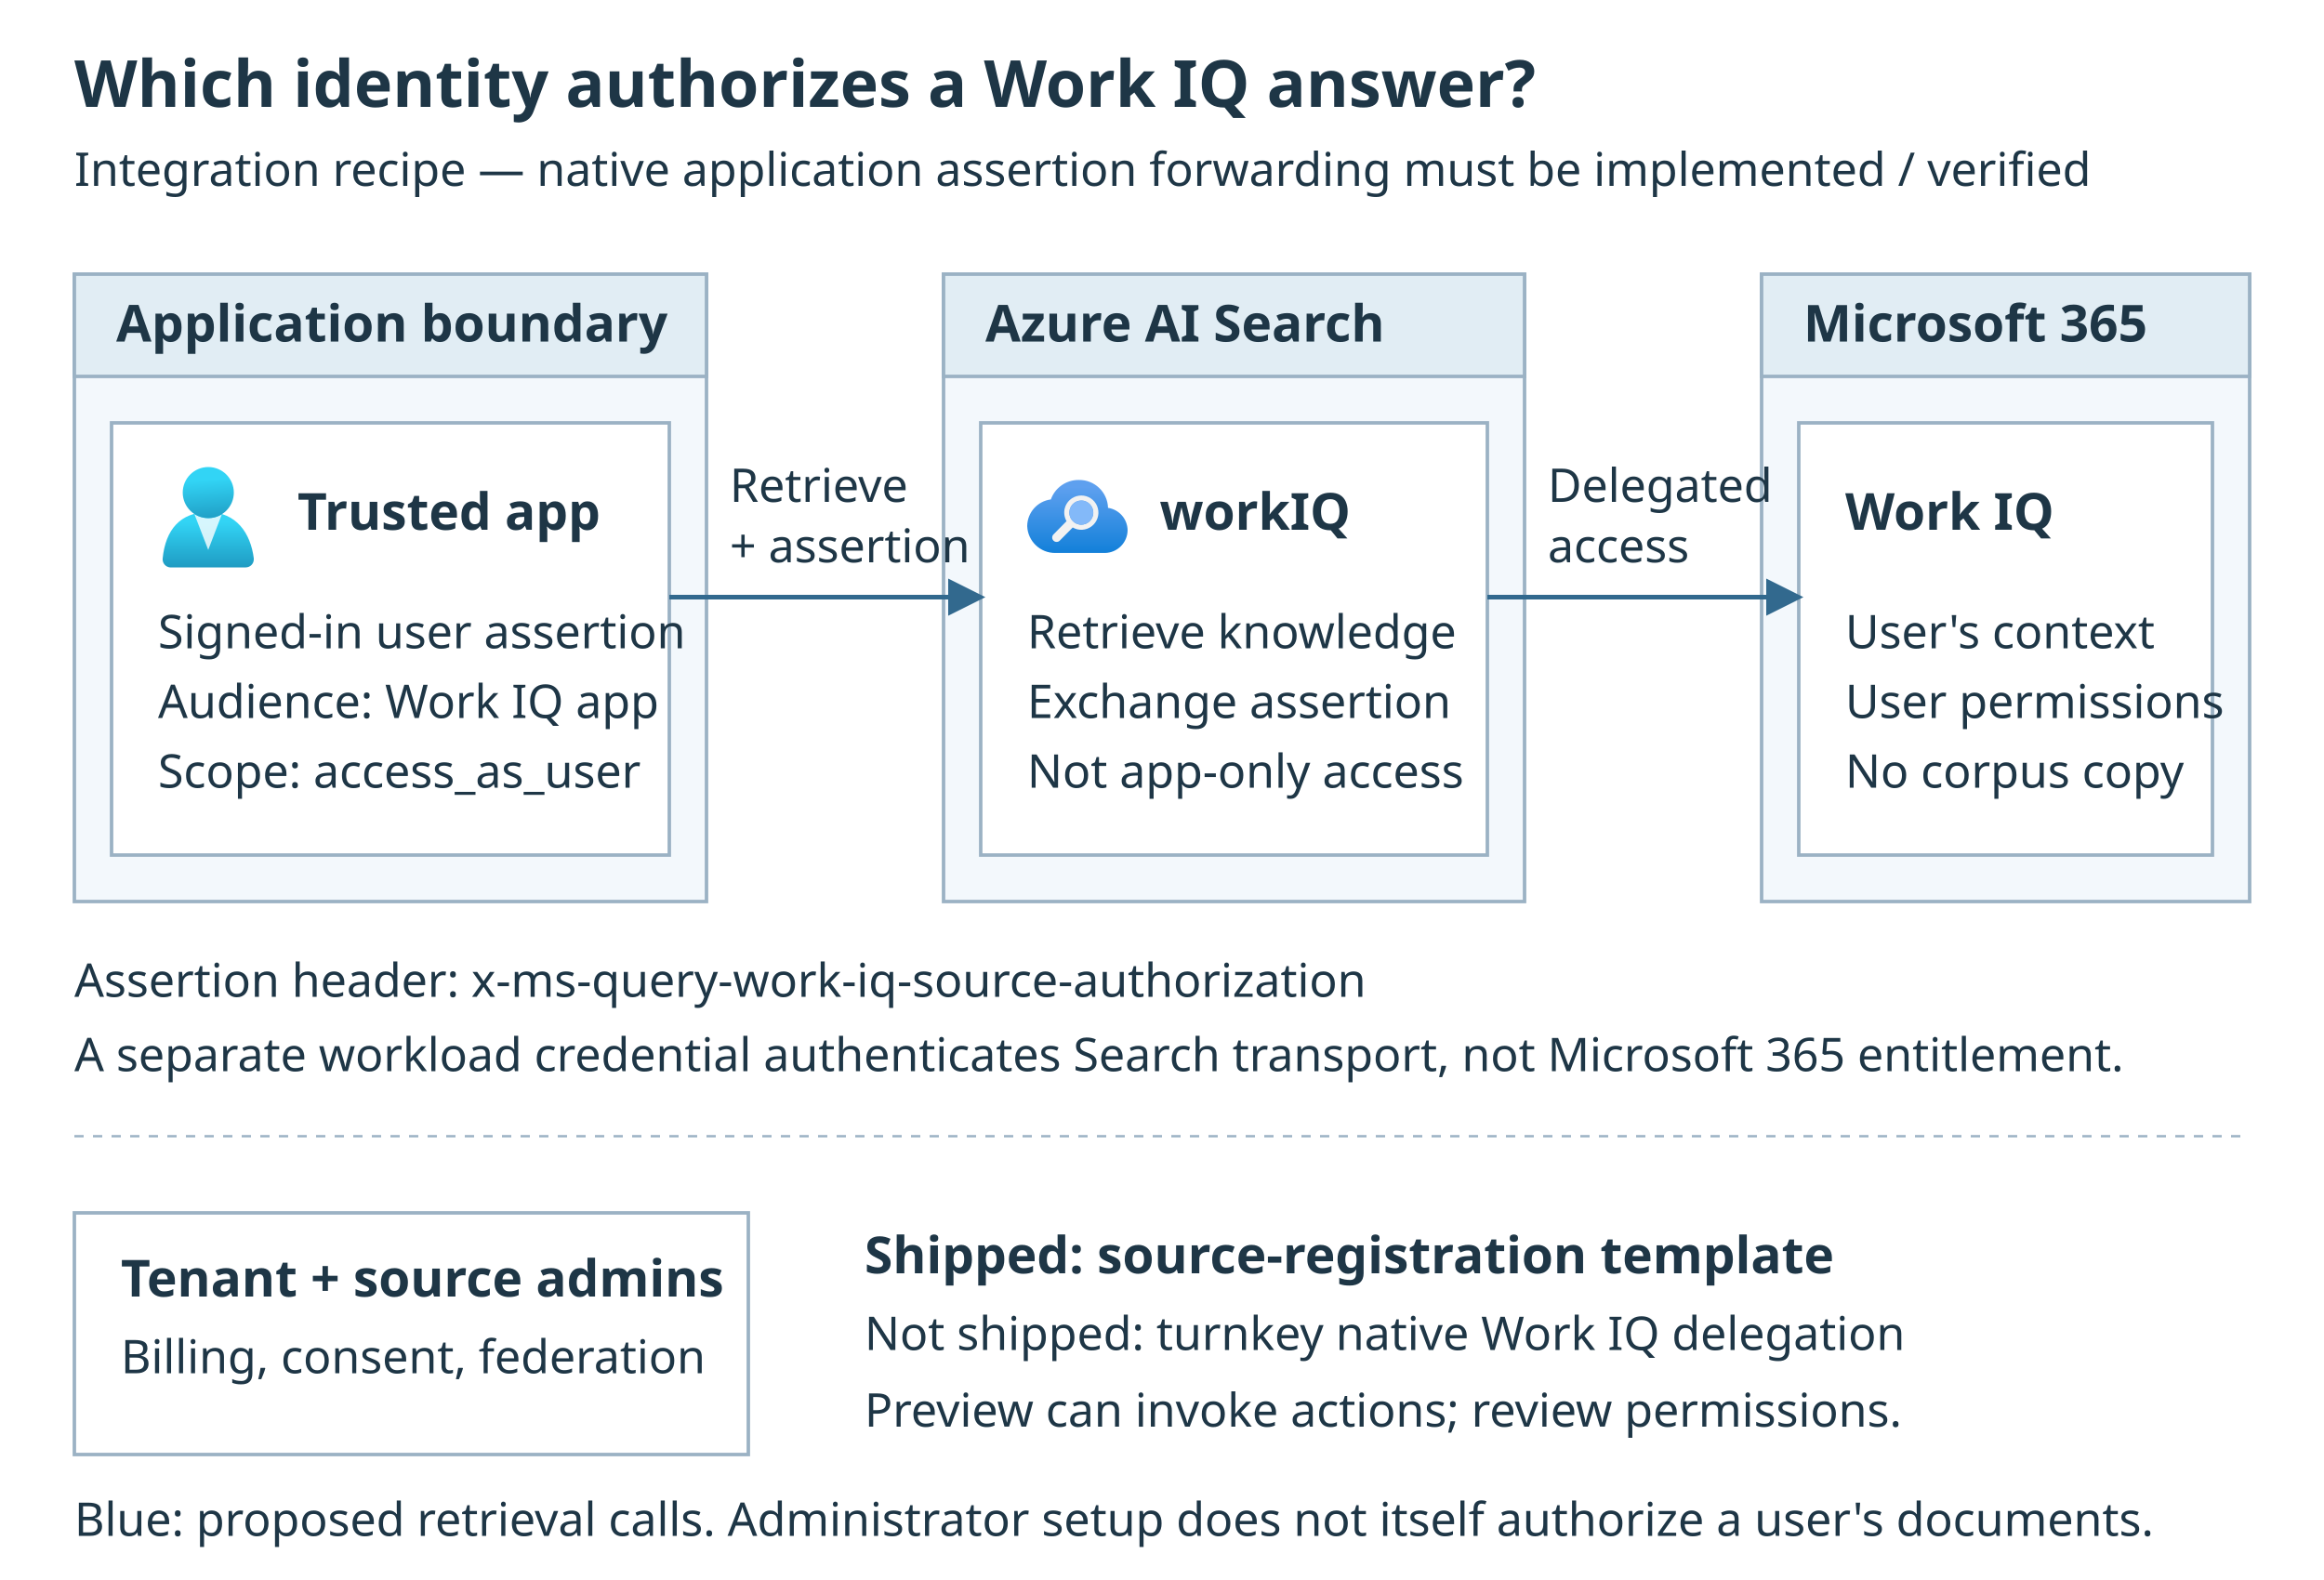
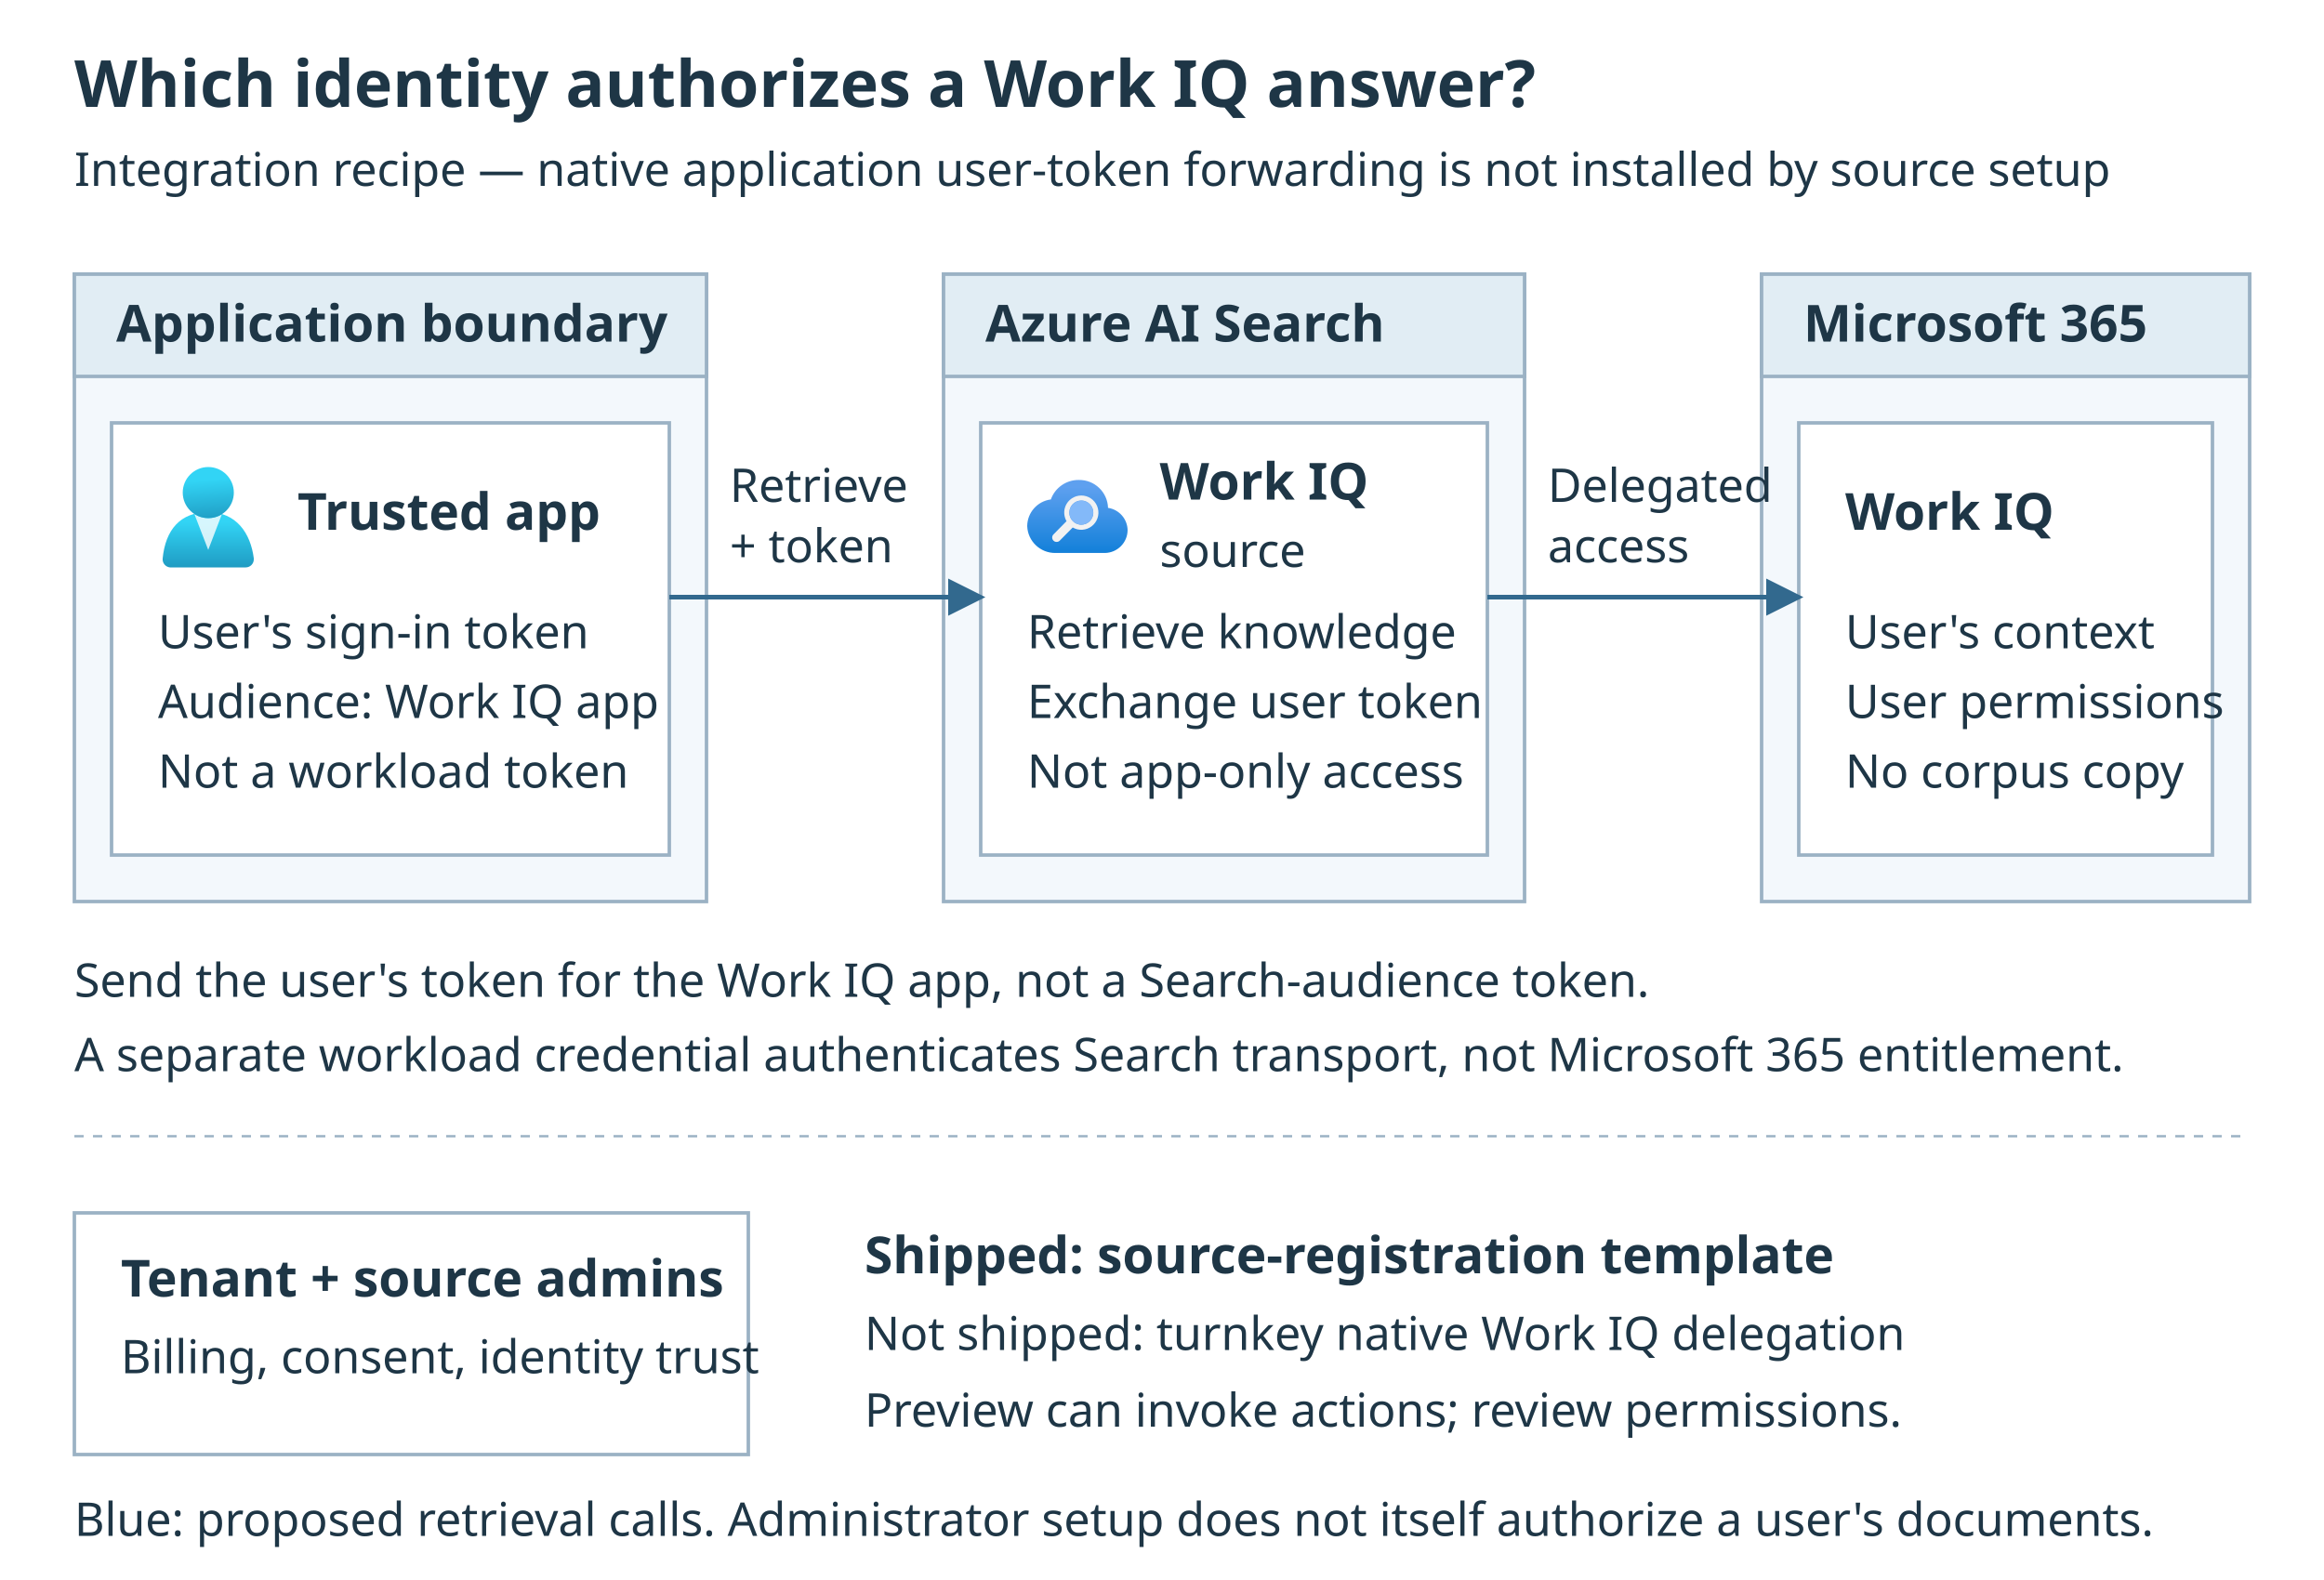
<svg xmlns="http://www.w3.org/2000/svg" width="1000" height="680" viewBox="0 0 1000 680" role="img" aria-labelledby="title desc">
  <defs>
    <marker id="arrow" markerWidth="8" markerHeight="8" refX="7" refY="4" orient="auto">
      <path d="M0 0L8 4L0 8Z" fill="#32698e" />
    </marker>
    <marker id="setup-arrow" markerWidth="8" markerHeight="8" refX="7" refY="4" orient="auto">
      <path d="M0 0L8 4L0 8Z" fill="#766798" />
    </marker>
    <g id="search-icon">
      <svg id="f470e112-f1d8-4c18-a381-9b54e11a9ca3" width="18" height="18" viewBox="0 0 18 18">
        <defs>
          <linearGradient id="b198f9ad-224e-4f37-99bb-f1c5a20d3916" x1="9" y1="0.36" x2="9" y2="18.31" gradientUnits="userSpaceOnUse">
            <stop offset="0.18" stop-color="#5ea0ef" />
            <stop offset="1" stop-color="#0078d4" />
          </linearGradient>
        </defs>
        <path d="M18,11.32a4.12,4.12,0,0,0-3.51-4,5.15,5.15,0,0,0-5.25-5,5.25,5.25,0,0,0-5,3.49A4.86,4.86,0,0,0,0,10.59a5,5,0,0,0,5.07,4.82l.44,0h8.21a.78.78,0,0,0,.22,0A4.13,4.13,0,0,0,18,11.32Z" fill="url(#b198f9ad-224e-4f37-99bb-f1c5a20d3916)" />
        <path d="M12.33,6.59a3.07,3.07,0,0,0-5.61.85,3.16,3.16,0,0,0,.33,2.27L4.71,12.08a.79.79,0,0,0,0,1.12.78.78,0,0,0,.56.23.76.76,0,0,0,.56-.23l2.33-2.36a3.14,3.14,0,0,0,.81.33,3.08,3.08,0,0,0,3.36-4.58Zm-.54,2.1A2.16,2.16,0,0,1,9.7,10.34a1.79,1.79,0,0,1-.51-.07,1.87,1.87,0,0,1-.7-.32,2.13,2.13,0,0,1-.56-.56,2.17,2.17,0,0,1-.31-1.73A2.14,2.14,0,0,1,9.7,6a2.31,2.31,0,0,1,.52.06,2.18,2.18,0,0,1,1.32,1A2.13,2.13,0,0,1,11.79,8.69Z" fill="#f2f2f2" />
        <ellipse cx="9.69" cy="8.18" rx="2.15" ry="2.16" fill="#83b9f9" />
      </svg>
    </g>
    <g id="user-icon">
      <svg id="e24671f6-f501-4952-a2db-8b0b1d329c17" width="18" height="18" viewBox="0 0 18 18">
        <defs>
          <linearGradient id="be92901b-ec33-4c65-adf1-9b0eed06d677" x1="9" y1="6.88" x2="9" y2="20.45" gradientUnits="userSpaceOnUse">
            <stop offset="0.22" stop-color="#32d4f5" />
            <stop offset="1" stop-color="#198ab3" />
          </linearGradient>
          <linearGradient id="b46fc246-25d8-4398-8779-1042e8cacae7" x1="8.61" y1="-0.4" x2="9.6" y2="11.92" gradientUnits="userSpaceOnUse">
            <stop offset="0.22" stop-color="#32d4f5" />
            <stop offset="1" stop-color="#198ab3" />
          </linearGradient>
        </defs>
        <path d="M15.72,18a1.45,1.45,0,0,0,1.45-1.45.47.47,0,0,0,0-.17C16.59,11.81,14,8.09,9,8.09S1.34,11.24.83,16.39A1.46,1.46,0,0,0,2.14,18H15.72Z" fill="url(#be92901b-ec33-4c65-adf1-9b0eed06d677)" />
        <path d="M9,9.17a4.59,4.59,0,0,1-2.48-.73L9,14.86l2.44-6.38A4.53,4.53,0,0,1,9,9.17Z" fill="#fff" opacity="0.8" />
        <circle cx="9.01" cy="4.58" r="4.58" fill="url(#b46fc246-25d8-4398-8779-1042e8cacae7)" />
      </svg>
    </g>
  </defs>
  <style>text{font-family:"Segoe UI",sans-serif;fill:#1e3646;font-size:20px}.title{font-size:28px;font-weight:700}.head{font-size:22px;font-weight:600}.node{fill:#fff;stroke:#9bb2c4;stroke-width:1.5}.group{fill:#f3f8fc;stroke:#9bb2c4;stroke-width:1.5}.header{fill:#e1edf4;stroke:#9bb2c4;stroke-width:1.5}.flow{fill:none;stroke:#32698e;stroke-width:2;marker-end:url(#arrow)}.setup{fill:none;stroke:#766798;stroke-width:2;stroke-dasharray:7 5;marker-end:url(#setup-arrow)}</style>
  <rect width="1000" height="680" fill="#fff" />
  <text x="32" y="46" class="title">Which identity authorizes a Work IQ answer?</text>
-   <text x="32" y="80">Integration recipe — native application assertion forwarding must be implemented / verified</text>
+   <text x="32" y="80">Integration recipe — native application user-token forwarding is not installed by source setup</text>
  <rect x="32" y="118" width="272" height="270" class="group" />
  <rect x="32" y="118" width="272" height="44" class="header" />
  <text x="50" y="147" class="head">Application boundary</text>
  <rect x="48" y="182" width="240" height="186" class="node" />
  <use href="#user-icon" transform="translate(68 201) scale(2.4)" />
  <text x="128" y="228" class="head">Trusted app</text>
-   <text x="68" y="279">Signed-in user assertion</text>
+   <text x="68" y="279">User's sign-in token</text>
  <text x="68" y="309">Audience: Work IQ app</text>
-   <text x="68" y="339">Scope: access_as_user</text>
+   <text x="68" y="339">Not a workload token</text>
  <rect x="406" y="118" width="250" height="270" class="group" />
  <rect x="406" y="118" width="250" height="44" class="header" />
  <text x="424" y="147" class="head">Azure AI Search</text>
  <rect x="422" y="182" width="218" height="186" class="node" />
  <use href="#search-icon" transform="translate(442 201) scale(2.4)" />
-   <text x="499" y="228" class="head">workIQ</text>
+   <text x="499" y="215" class="head">Work IQ</text>
+   <text x="499" y="244">source</text>
  <text x="442" y="279">Retrieve knowledge</text>
-   <text x="442" y="309">Exchange assertion</text>
+   <text x="442" y="309">Exchange user token</text>
  <text x="442" y="339">Not app-only access</text>
  <rect x="758" y="118" width="210" height="270" class="group" />
  <rect x="758" y="118" width="210" height="44" class="header" />
  <text x="776" y="147" class="head">Microsoft 365</text>
  <rect x="774" y="182" width="178" height="186" class="node" />
  <text x="794" y="228" class="head">Work IQ</text>
  <text x="794" y="279">User's context</text>
  <text x="794" y="309">User permissions</text>
  <text x="794" y="339">No corpus copy</text>
  <path d="M288 257H422" class="flow" />
  <text x="314" y="216">Retrieve</text>
-   <text x="314" y="242">+ assertion</text>
+   <text x="314" y="242">+ token</text>
  <path d="M640 257H774" class="flow" />
  <text x="666" y="216">Delegated</text>
  <text x="666" y="242">access</text>
-   <text x="32" y="429">Assertion header: x-ms-query-work-iq-source-authorization</text>
+   <text x="32" y="429">Send the user's token for the Work IQ app, not a Search-audience token.</text>
  <text x="32" y="461">A separate workload credential authenticates Search transport, not Microsoft 365 entitlement.</text>
  <path d="M32 489H968" stroke="#9bb2c4" stroke-dasharray="4 4" />
  <rect x="32" y="522" width="290" height="104" class="node" />
  <text x="52" y="558" class="head">Tenant + source admins</text>
-   <text x="52" y="591">Billing, consent, federation</text>
+   <text x="52" y="591">Billing, consent, identity trust</text>
  <text x="372" y="548" class="head">Shipped: source-registration template</text>
  <text x="372" y="581">Not shipped: turnkey native Work IQ delegation</text>
  <text x="372" y="614">Preview can invoke actions; review permissions.</text>
  <text x="32" y="661">Blue: proposed retrieval calls. Administrator setup does not itself authorize a user's documents.</text>
</svg>
